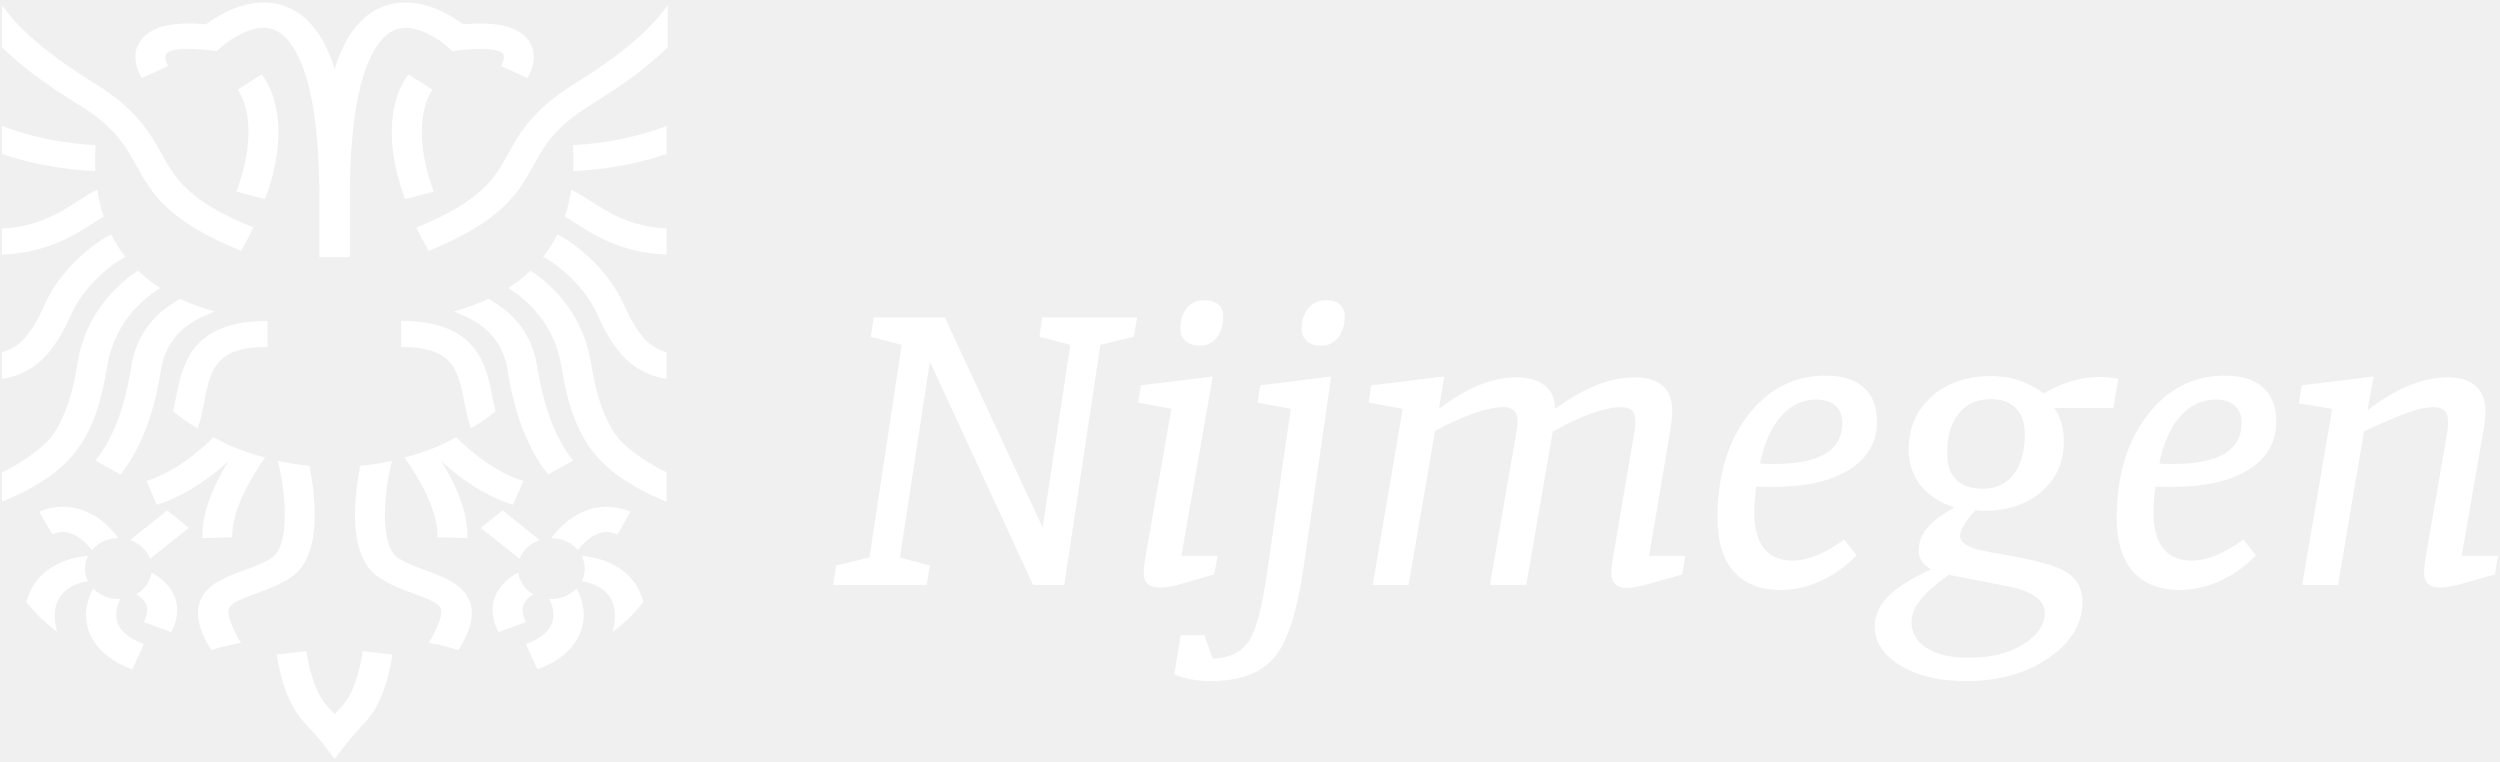
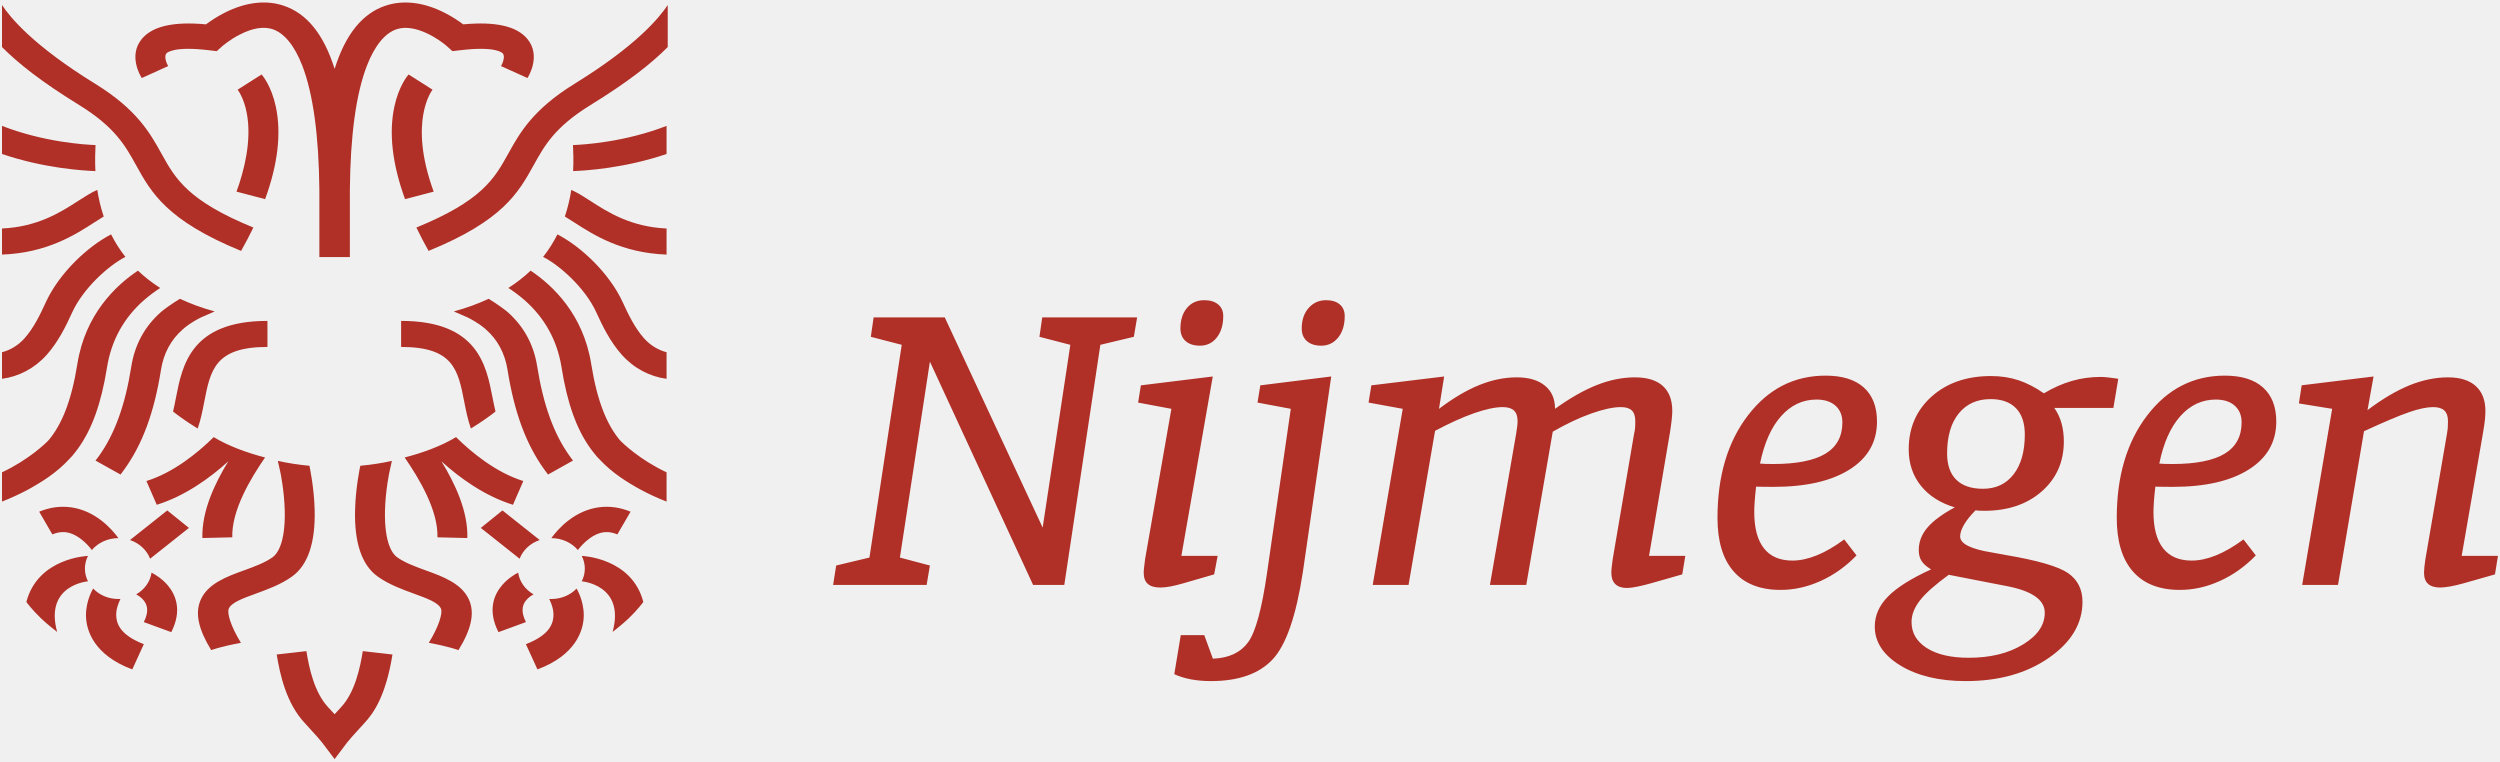
<svg xmlns="http://www.w3.org/2000/svg" width="151" height="46" viewBox="0 0 151 46" fill="none">
  <g clip-path="url(#clip0_1643_43710)">
-     <path fill-rule="evenodd" clip-rule="evenodd" d="M25.886 15.155C25.611 14.665 25.366 14.194 25.149 13.743C29.088 12.132 29.852 10.812 30.693 9.291C31.386 8.041 32.174 6.62 34.693 5.066C38.458 2.743 39.808 1.082 40.331 0.306V2.843C39.319 3.856 37.952 4.936 35.654 6.353C33.5 7.682 32.88 8.804 32.224 9.993C31.316 11.627 30.381 13.318 25.886 15.155ZM34.609 8.762C35.282 8.737 37.741 8.582 40.261 7.603V9.3C37.745 10.158 35.383 10.307 34.616 10.334C34.649 9.701 34.629 9.157 34.609 8.762ZM30.649 18.838C31.631 19.699 32.237 20.806 32.445 22.123C32.824 24.492 33.453 26.222 34.425 27.57C34.485 27.652 34.545 27.737 34.609 27.819L33.102 28.662C33.028 28.564 32.951 28.464 32.88 28.364C31.775 26.831 31.065 24.915 30.653 22.329C30.495 21.338 30.056 20.52 29.35 19.899C29.189 19.759 28.881 19.489 28.204 19.154L28.157 19.136C27.919 19.029 27.661 18.917 27.41 18.811C28.191 18.598 28.891 18.339 29.514 18.047C29.989 18.333 30.499 18.707 30.649 18.838ZM35.661 12.135C36.699 12.807 38.093 13.704 40.261 13.801V15.377C37.544 15.279 35.825 14.172 34.659 13.418C34.468 13.296 34.284 13.178 34.117 13.077C34.304 12.527 34.425 11.982 34.505 11.469C34.874 11.63 35.249 11.87 35.661 12.135ZM37.617 18.263C37.946 18.984 38.344 19.808 38.894 20.428C39.296 20.879 39.788 21.155 40.261 21.274V22.88C39.252 22.746 38.294 22.256 37.547 21.417C36.85 20.632 36.391 19.689 36.016 18.865C35.353 17.408 33.819 16.031 32.803 15.517C33.155 15.076 33.437 14.616 33.668 14.157C35.081 14.881 36.81 16.499 37.617 18.263ZM32.05 16.347C33.383 17.238 35.229 18.981 35.708 21.977C36.076 24.279 36.663 25.642 37.43 26.575C37.614 26.776 38.659 27.777 40.261 28.528V30.295C39.748 30.1 39.142 29.817 38.726 29.592C37.858 29.118 36.967 28.561 36.197 27.731C36.076 27.609 36.006 27.527 35.993 27.509H35.996C35.882 27.378 35.775 27.238 35.668 27.092C34.82 25.915 34.261 24.355 33.916 22.18C33.658 20.565 32.904 19.2 31.678 18.123C31.366 17.849 30.984 17.573 30.706 17.393C31.215 17.068 31.661 16.715 32.05 16.347ZM28.043 24.282C27.668 22.351 27.397 20.955 24.227 20.955V19.382C28.851 19.382 29.37 22.056 29.748 24.008C29.808 24.3 29.862 24.586 29.929 24.857C29.621 25.1 29.115 25.471 28.442 25.882C28.258 25.365 28.147 24.817 28.043 24.282ZM5.769 8.762C5.096 8.737 2.64 8.582 0.121 7.603V9.3C2.634 10.158 4.999 10.307 5.762 10.334C5.732 9.701 5.752 9.157 5.769 8.762ZM9.732 18.838C8.751 19.699 8.144 20.806 7.933 22.123C7.558 24.492 6.928 26.222 5.957 27.57C5.896 27.652 5.833 27.737 5.769 27.819L7.28 28.662C7.354 28.564 7.427 28.464 7.501 28.364C8.607 26.831 9.313 24.915 9.725 22.329C9.883 21.338 10.325 20.52 11.032 19.899C11.193 19.759 11.501 19.489 12.178 19.154L12.225 19.136C12.462 19.029 12.717 18.917 12.968 18.811C12.188 18.598 11.491 18.339 10.868 18.047C10.392 18.333 9.88 18.707 9.732 18.838ZM4.721 12.135C3.679 12.807 2.289 13.704 0.121 13.801V15.377C2.838 15.279 4.556 14.172 5.722 13.418C5.913 13.296 6.097 13.178 6.265 13.077C6.077 12.527 5.957 11.982 5.876 11.469C5.505 11.63 5.133 11.87 4.721 12.135ZM2.764 18.263C2.436 18.984 2.037 19.808 1.488 20.428C1.086 20.879 0.593 21.155 0.121 21.274V22.88C1.129 22.746 2.088 22.256 2.835 21.417C3.528 20.632 3.987 19.689 4.362 18.865C5.029 17.408 6.563 16.031 7.575 15.517C7.226 15.076 6.942 14.616 6.71 14.157C5.3 14.881 3.572 16.499 2.764 18.263ZM8.332 16.347C6.995 17.238 5.149 18.981 4.674 21.977C4.305 24.279 3.719 25.642 2.948 26.575C2.768 26.776 1.719 27.777 0.121 28.528V30.295C0.63 30.1 1.237 29.817 1.655 29.592C2.523 29.118 3.414 28.561 4.181 27.731C4.302 27.609 4.372 27.527 4.389 27.509H4.386C4.496 27.378 4.607 27.238 4.711 27.092C5.561 25.915 6.118 24.355 6.466 22.18C6.724 20.565 7.474 19.2 8.704 18.123C9.015 17.849 9.397 17.573 9.675 17.393C9.163 17.068 8.72 16.715 8.332 16.347ZM12.335 24.282C12.71 22.351 12.982 20.955 16.154 20.955V19.382C11.531 19.382 11.012 22.056 10.63 24.008C10.573 24.3 10.519 24.586 10.452 24.857C10.761 25.1 11.267 25.471 11.94 25.882C12.124 25.365 12.231 24.817 12.335 24.282ZM14.553 38.826C13.333 39.048 12.757 39.267 12.757 39.267C11.983 38.005 11.776 37.047 12.111 36.253C12.533 35.249 13.705 34.824 14.74 34.45C15.36 34.224 16.003 33.99 16.472 33.653C16.707 33.485 17.246 32.874 17.199 30.845C17.169 29.608 16.928 28.494 16.925 28.482L16.78 27.837C17.367 27.968 18.003 28.069 18.69 28.132C18.7 28.181 18.971 29.431 19.005 30.794C19.055 32.777 18.599 34.13 17.645 34.818C16.968 35.304 16.164 35.596 15.454 35.855C14.66 36.144 13.973 36.393 13.816 36.767C13.712 37.01 13.91 37.786 14.553 38.826ZM35.138 33.577C35.256 33.808 35.323 34.069 35.323 34.343C35.323 34.617 35.256 34.878 35.135 35.112C35.135 35.112 37.782 35.319 37.001 38.169C37.001 38.169 37.574 37.728 37.956 37.366C38.519 36.828 38.857 36.359 38.857 36.359C38.163 33.677 35.138 33.577 35.138 33.577ZM34.824 35.55C34.455 35.937 33.909 36.18 33.299 36.18C33.256 36.18 33.215 36.18 33.172 36.177C33.172 36.177 33.43 36.658 33.43 37.105C33.43 37.552 33.316 38.309 31.765 38.908L32.462 40.432C34.77 39.574 35.259 38.078 35.259 37.159C35.259 36.238 34.824 35.55 34.824 35.55ZM31.296 34.586C31.048 34.717 30.646 34.964 30.318 35.356C29.845 35.912 29.43 36.852 30.107 38.181L31.768 37.573C31.497 37.044 31.494 36.621 31.758 36.28C31.912 36.083 32.117 35.958 32.227 35.9C31.728 35.614 31.38 35.14 31.296 34.586ZM31.386 33.747L29.041 31.886L30.348 30.83L32.599 32.618C32.033 32.807 31.584 33.224 31.386 33.747ZM33.299 32.503C33.497 32.232 33.845 31.809 34.338 31.432C35.473 30.562 36.803 30.374 38.086 30.906L37.289 32.278C36.884 32.111 36.324 31.989 35.581 32.542C35.279 32.768 35.048 33.032 34.904 33.221C34.532 32.786 33.953 32.503 33.299 32.503ZM31.608 29.054L30.984 30.489C29.256 29.951 27.752 28.853 26.663 27.865C27.487 29.206 28.278 30.891 28.227 32.497L26.422 32.454C26.472 30.824 25.309 28.89 24.442 27.631C25.521 27.354 26.66 26.94 27.544 26.402C28.505 27.348 29.963 28.543 31.608 29.054ZM14.563 15.155C14.841 14.665 15.085 14.194 15.303 13.743C11.364 12.132 10.6 10.812 9.759 9.291C9.066 8.041 8.278 6.62 5.759 5.066C1.994 2.743 0.644 1.082 0.121 0.306V2.843C1.133 3.856 2.5 4.936 4.798 6.353C6.948 7.682 7.571 8.804 8.228 9.993C9.133 11.627 10.07 13.318 14.563 15.155ZM5.314 35.112C5.196 34.878 5.129 34.617 5.129 34.343C5.129 34.069 5.196 33.811 5.314 33.577C5.314 33.577 2.289 33.677 1.592 36.359C1.592 36.359 1.933 36.828 2.496 37.366C2.875 37.728 3.451 38.169 3.451 38.169C2.67 35.319 5.314 35.112 5.314 35.112ZM7.019 37.105C7.019 36.658 7.277 36.177 7.277 36.177C7.236 36.18 7.193 36.18 7.153 36.18C6.543 36.18 5.997 35.937 5.628 35.547C5.628 35.547 5.193 36.238 5.193 37.159C5.193 38.078 5.682 39.574 7.99 40.432L8.687 38.908C7.133 38.309 7.019 37.552 7.019 37.105ZM9.153 34.586C9.404 34.717 9.803 34.964 10.134 35.356C10.603 35.912 11.022 36.852 10.345 38.181L8.684 37.573C8.955 37.044 8.958 36.621 8.694 36.28C8.54 36.083 8.335 35.958 8.225 35.9C8.724 35.614 9.072 35.14 9.153 34.586ZM9.066 33.747L11.411 31.886L10.104 30.83L7.853 32.618C8.419 32.807 8.868 33.224 9.066 33.747ZM7.153 32.503C6.955 32.232 6.607 31.809 6.114 31.432C4.979 30.562 3.649 30.374 2.366 30.906L3.163 32.278C3.568 32.111 4.128 31.989 4.871 32.542C5.173 32.768 5.404 33.032 5.548 33.221C5.92 32.786 6.499 32.503 7.153 32.503ZM8.844 29.054L9.468 30.489C11.196 29.951 12.7 28.853 13.789 27.865C12.965 29.206 12.174 30.891 12.225 32.497L14.03 32.454C13.98 30.824 15.142 28.89 16.01 27.631C14.931 27.354 13.792 26.94 12.908 26.402C11.947 27.348 10.486 28.543 8.844 29.054ZM21.913 39.328C21.748 40.353 21.434 41.822 20.599 42.716C20.452 42.874 20.325 43.014 20.211 43.139C20.097 43.014 19.966 42.874 19.819 42.716C18.985 41.822 18.67 40.353 18.506 39.328L16.713 39.532C16.908 40.736 17.29 42.473 18.398 43.662C19.125 44.444 19.38 44.751 19.454 44.848C19.645 45.097 20.211 45.849 20.211 45.849C20.211 45.849 20.774 45.097 20.965 44.848C21.038 44.754 21.293 44.447 22.02 43.662C22.552 43.093 23.303 42.044 23.705 39.532L21.913 39.328ZM26.194 11.575C24.626 7.29 26.117 5.425 26.134 5.407L26.124 5.416L24.68 4.498C24.619 4.564 24.087 5.191 23.819 6.444C23.477 8.041 23.695 9.92 24.465 12.028L26.194 11.575ZM16.66 6.444C16.392 5.191 15.859 4.564 15.799 4.498L14.355 5.416L14.345 5.407C14.348 5.413 14.724 5.869 14.908 6.842C15.216 8.5 14.74 10.331 14.285 11.575L16.013 12.028C16.784 9.92 17.002 8.041 16.66 6.444ZM21.132 11.481C21.159 8.187 21.507 5.656 22.164 3.962C22.63 2.761 23.249 2.001 23.953 1.766C25.082 1.389 26.539 2.384 27.005 2.8L27.326 3.089L27.792 3.035C29.922 2.776 30.331 3.181 30.371 3.229C30.519 3.403 30.371 3.813 30.261 3.996L30.264 3.993L31.859 4.713C31.942 4.58 32.679 3.354 31.855 2.353C31.215 1.581 29.942 1.289 27.976 1.471C27.715 1.277 27.323 1.006 26.844 0.766C25.594 0.133 24.368 -0.016 23.296 0.34C21.893 0.805 20.867 2.067 20.211 4.163C19.554 2.067 18.529 0.805 17.122 0.34C16.054 -0.016 14.824 0.133 13.575 0.766C13.099 1.006 12.704 1.277 12.442 1.471C10.476 1.289 9.206 1.581 8.566 2.353C7.739 3.354 8.476 4.58 8.563 4.713L10.154 3.993L10.158 3.996C10.047 3.813 9.903 3.403 10.047 3.229C10.087 3.181 10.499 2.776 12.627 3.035L13.092 3.089L13.414 2.8C13.421 2.794 13.866 2.399 14.506 2.077C15.266 1.69 15.926 1.587 16.466 1.763C17.169 1.998 17.789 2.755 18.255 3.956C18.911 5.65 19.259 8.184 19.29 11.481V15.526H21.132V11.481ZM25.899 38.826C27.119 39.048 27.691 39.267 27.691 39.267C28.469 38.005 28.676 37.047 28.341 36.253C27.916 35.249 26.747 34.824 25.712 34.45C25.088 34.224 24.449 33.99 23.98 33.653C23.745 33.485 23.206 32.874 23.253 30.845C23.283 29.608 23.524 28.494 23.527 28.482L23.671 27.837C23.085 27.968 22.449 28.069 21.762 28.132C21.752 28.181 21.48 29.431 21.447 30.794C21.393 32.777 21.852 34.13 22.807 34.818C23.484 35.304 24.288 35.596 24.998 35.855C25.792 36.144 26.479 36.393 26.636 36.767C26.74 37.01 26.539 37.786 25.899 38.826ZM141.215 35.331H139.051L140.863 24.693L138.853 24.367L139.021 23.272L143.363 22.74L142.997 24.772C143.895 24.093 144.743 23.595 145.533 23.272C146.324 22.953 147.101 22.792 147.858 22.792C148.589 22.792 149.148 22.968 149.537 23.318C149.925 23.671 150.119 24.172 150.119 24.823C150.119 24.963 150.109 25.128 150.093 25.325C150.073 25.52 150.036 25.781 149.979 26.113L148.686 33.574H150.877L150.696 34.693L148.826 35.225C148.518 35.313 148.237 35.377 147.986 35.423C147.731 35.465 147.533 35.487 147.393 35.487C147.068 35.487 146.82 35.414 146.656 35.265C146.491 35.119 146.411 34.894 146.411 34.589C146.411 34.501 146.418 34.392 146.431 34.255C146.445 34.121 146.468 33.96 146.495 33.768L147.801 26.177C147.821 26.073 147.835 25.967 147.845 25.858C147.852 25.751 147.858 25.608 147.858 25.435C147.858 25.149 147.785 24.936 147.64 24.796C147.496 24.659 147.269 24.589 146.96 24.589C146.585 24.589 146.099 24.69 145.507 24.896C144.91 25.1 144.006 25.483 142.786 26.046L141.215 35.331ZM130.422 27.999C130.525 28.008 130.629 28.014 130.737 28.02C130.844 28.023 131.005 28.026 131.222 28.026C132.626 28.026 133.671 27.819 134.361 27.409C135.048 26.995 135.393 26.362 135.393 25.514C135.393 25.088 135.256 24.75 134.978 24.504C134.703 24.258 134.321 24.133 133.835 24.133C133.001 24.133 132.288 24.468 131.691 25.137C131.098 25.803 130.673 26.758 130.422 27.999ZM136.251 33.546C135.604 34.215 134.884 34.729 134.086 35.088C133.293 35.45 132.482 35.63 131.658 35.63C130.422 35.63 129.477 35.258 128.827 34.516C128.177 33.774 127.852 32.695 127.852 31.28C127.852 28.756 128.465 26.691 129.691 25.091C130.917 23.488 132.482 22.688 134.381 22.688C135.383 22.688 136.153 22.925 136.686 23.403C137.219 23.881 137.487 24.568 137.487 25.462C137.487 26.694 136.934 27.661 135.828 28.358C134.723 29.057 133.189 29.407 131.222 29.407C130.951 29.407 130.74 29.404 130.596 29.401C130.452 29.395 130.314 29.395 130.184 29.395C130.144 29.714 130.117 30.006 130.097 30.271C130.08 30.538 130.07 30.757 130.07 30.931C130.07 31.892 130.264 32.622 130.653 33.117C131.041 33.61 131.614 33.859 132.375 33.859C132.834 33.859 133.323 33.756 133.842 33.546C134.361 33.339 134.917 33.017 135.507 32.582L136.251 33.546ZM117.605 27.387C117.605 28.084 117.789 28.613 118.161 28.978C118.529 29.34 119.065 29.522 119.769 29.522C120.556 29.522 121.172 29.233 121.621 28.649C122.073 28.069 122.298 27.266 122.298 26.241C122.298 25.547 122.12 25.018 121.762 24.653C121.407 24.288 120.898 24.106 120.231 24.106C119.417 24.106 118.777 24.395 118.308 24.972C117.839 25.55 117.605 26.356 117.605 27.387ZM117.705 34.717C116.881 35.316 116.298 35.833 115.963 36.268C115.625 36.7 115.457 37.135 115.457 37.57C115.457 38.23 115.765 38.753 116.382 39.145C117.002 39.535 117.842 39.729 118.911 39.729C120.214 39.729 121.303 39.465 122.184 38.929C123.065 38.397 123.504 37.755 123.504 37.01C123.504 36.229 122.733 35.69 121.186 35.395C121.092 35.377 121.022 35.365 120.978 35.356L117.705 34.717ZM118.07 30.645C117.189 30.383 116.506 29.945 116.017 29.334C115.531 28.723 115.286 27.992 115.286 27.141C115.286 25.839 115.749 24.775 116.67 23.951C117.595 23.126 118.791 22.713 120.261 22.713C120.851 22.713 121.397 22.798 121.903 22.962C122.408 23.126 122.924 23.391 123.45 23.756C124.02 23.418 124.583 23.169 125.142 23.008C125.698 22.846 126.278 22.767 126.877 22.767C127.092 22.767 127.4 22.798 127.802 22.856C127.859 22.865 127.906 22.874 127.943 22.883L127.648 24.641H124.08C124.278 24.918 124.422 25.228 124.516 25.566C124.609 25.903 124.656 26.268 124.656 26.657C124.656 27.892 124.211 28.899 123.323 29.68C122.432 30.462 121.276 30.852 119.852 30.852C119.712 30.852 119.605 30.848 119.531 30.845C119.454 30.839 119.383 30.833 119.32 30.824C119.012 31.137 118.777 31.429 118.623 31.697C118.469 31.968 118.392 32.202 118.392 32.4C118.392 32.844 119.042 33.169 120.345 33.376C120.69 33.437 120.958 33.485 121.146 33.522C123.082 33.85 124.341 34.218 124.918 34.62C125.494 35.024 125.782 35.599 125.782 36.347C125.782 37.664 125.105 38.793 123.759 39.729C122.408 40.669 120.733 41.138 118.73 41.138C117.129 41.138 115.812 40.821 114.781 40.195C113.752 39.565 113.236 38.781 113.236 37.844C113.236 37.175 113.504 36.569 114.037 36.028C114.57 35.484 115.437 34.939 116.636 34.392C116.365 34.227 116.174 34.057 116.06 33.878C115.946 33.701 115.893 33.482 115.893 33.221C115.893 32.734 116.064 32.287 116.405 31.88C116.747 31.472 117.3 31.058 118.07 30.645ZM106.305 27.999C106.409 28.008 106.516 28.014 106.623 28.02C106.731 28.023 106.891 28.026 107.106 28.026C108.513 28.026 109.558 27.819 110.248 27.409C110.935 26.995 111.28 26.362 111.28 25.514C111.28 25.088 111.139 24.75 110.864 24.504C110.586 24.258 110.208 24.133 109.719 24.133C108.885 24.133 108.171 24.468 107.578 25.137C106.982 25.803 106.56 26.758 106.305 27.999ZM112.134 33.546C111.491 34.215 110.767 34.729 109.973 35.088C109.176 35.45 108.365 35.63 107.541 35.63C106.305 35.63 105.364 35.258 104.714 34.516C104.061 33.774 103.736 32.695 103.736 31.28C103.736 28.756 104.349 26.691 105.575 25.091C106.801 23.488 108.365 22.688 110.268 22.688C111.27 22.688 112.037 22.925 112.573 23.403C113.106 23.881 113.37 24.568 113.37 25.462C113.37 26.694 112.821 27.661 111.715 28.358C110.61 29.057 109.072 29.407 107.106 29.407C106.834 29.407 106.627 29.404 106.483 29.401C106.335 29.395 106.198 29.395 106.067 29.395C106.03 29.714 106.004 30.006 105.984 30.271C105.963 30.538 105.957 30.757 105.957 30.931C105.957 31.892 106.151 32.622 106.54 33.117C106.925 33.61 107.501 33.859 108.258 33.859C108.717 33.859 109.206 33.756 109.725 33.546C110.248 33.339 110.801 33.017 111.39 32.582L112.134 33.546ZM91.579 26.177C91.599 26.046 91.615 25.915 91.636 25.781C91.656 25.645 91.662 25.532 91.662 25.435C91.662 25.149 91.592 24.936 91.445 24.796C91.301 24.659 91.073 24.589 90.765 24.589C90.316 24.589 89.743 24.711 89.043 24.954C88.346 25.198 87.559 25.553 86.678 26.022L85.076 35.331H82.912L84.725 24.693L82.661 24.316L82.829 23.275L87.227 22.74L86.915 24.693C87.776 24.042 88.591 23.561 89.354 23.254C90.115 22.947 90.868 22.792 91.609 22.792C92.339 22.792 92.905 22.959 93.314 23.294C93.723 23.628 93.924 24.093 93.924 24.693C94.815 24.051 95.652 23.573 96.439 23.26C97.227 22.947 97.994 22.792 98.744 22.792C99.485 22.792 100.044 22.962 100.429 23.306C100.811 23.649 101.006 24.154 101.006 24.823C101.006 24.969 100.992 25.152 100.969 25.365C100.945 25.578 100.912 25.83 100.865 26.125L99.602 33.574H101.793L101.608 34.693L99.739 35.225C99.431 35.313 99.146 35.383 98.885 35.435C98.62 35.487 98.419 35.514 98.279 35.514C97.96 35.514 97.722 35.435 97.562 35.277C97.404 35.122 97.324 34.891 97.324 34.589C97.324 34.501 97.331 34.392 97.347 34.255C97.361 34.121 97.381 33.96 97.408 33.768L98.701 26.189C98.731 26.076 98.748 25.967 98.758 25.858C98.768 25.751 98.771 25.608 98.771 25.435C98.771 25.14 98.701 24.924 98.56 24.79C98.419 24.656 98.202 24.589 97.9 24.589C97.431 24.589 96.831 24.72 96.101 24.979C95.371 25.24 94.6 25.605 93.786 26.073L92.185 35.331H89.991L91.579 26.177ZM79.803 20.879C79.438 20.879 79.15 20.787 78.939 20.605C78.728 20.422 78.624 20.167 78.624 19.835C78.624 19.334 78.762 18.923 79.036 18.607C79.314 18.29 79.666 18.132 80.098 18.132C80.443 18.132 80.718 18.214 80.919 18.385C81.12 18.555 81.221 18.789 81.221 19.093C81.221 19.622 81.09 20.054 80.829 20.383C80.564 20.714 80.222 20.879 79.803 20.879ZM78.695 34.535C78.289 37.202 77.68 38.966 76.859 39.836C76.041 40.703 74.799 41.138 73.13 41.138C72.698 41.138 72.303 41.101 71.938 41.034C71.573 40.964 71.234 40.861 70.926 40.721L71.318 38.364H72.738L73.258 39.784C74.222 39.748 74.929 39.419 75.385 38.793C75.841 38.169 76.219 36.767 76.531 34.589L77.964 24.693L75.954 24.316L76.122 23.275L80.406 22.74L78.695 34.535ZM72.477 20.879C72.112 20.879 71.824 20.787 71.616 20.605C71.405 20.422 71.298 20.167 71.298 19.835C71.298 19.325 71.429 18.911 71.693 18.601C71.954 18.287 72.3 18.132 72.732 18.132C73.087 18.132 73.368 18.214 73.573 18.385C73.78 18.555 73.884 18.789 73.884 19.093C73.884 19.622 73.754 20.054 73.496 20.383C73.238 20.714 72.899 20.879 72.477 20.879ZM71.355 33.574H73.546L73.335 34.693L71.496 35.225C71.194 35.313 70.93 35.377 70.695 35.423C70.46 35.465 70.26 35.487 70.092 35.487C69.744 35.487 69.489 35.414 69.325 35.265C69.161 35.119 69.08 34.891 69.08 34.589C69.08 34.501 69.087 34.386 69.107 34.237C69.127 34.091 69.144 33.932 69.164 33.768L70.752 24.693L68.742 24.316L68.909 23.275L73.251 22.74L71.355 33.574ZM50.32 35.331L50.505 34.157L52.515 33.677L54.464 20.827L52.598 20.343L52.766 19.172H57.064L62.977 31.867L64.648 20.827L62.782 20.343L62.95 19.172H68.682L68.484 20.343L66.461 20.827L64.283 35.331H62.4L56.166 21.843L54.354 33.677L56.166 34.157L55.968 35.331H50.32Z" fill="white" />
+     <path fill-rule="evenodd" clip-rule="evenodd" d="M25.886 15.155C25.611 14.665 25.366 14.194 25.149 13.743C29.088 12.132 29.852 10.812 30.693 9.291C31.386 8.041 32.174 6.62 34.693 5.066C38.458 2.743 39.808 1.082 40.331 0.306V2.843C39.319 3.856 37.952 4.936 35.654 6.353C33.5 7.682 32.88 8.804 32.224 9.993C31.316 11.627 30.381 13.318 25.886 15.155ZM34.609 8.762C35.282 8.737 37.741 8.582 40.261 7.603V9.3C37.745 10.158 35.383 10.307 34.616 10.334C34.649 9.701 34.629 9.157 34.609 8.762ZM30.649 18.838C31.631 19.699 32.237 20.806 32.445 22.123C32.824 24.492 33.453 26.222 34.425 27.57C34.485 27.652 34.545 27.737 34.609 27.819L33.102 28.662C33.028 28.564 32.951 28.464 32.88 28.364C31.775 26.831 31.065 24.915 30.653 22.329C30.495 21.338 30.056 20.52 29.35 19.899C29.189 19.759 28.881 19.489 28.204 19.154L28.157 19.136C27.919 19.029 27.661 18.917 27.41 18.811C28.191 18.598 28.891 18.339 29.514 18.047C29.989 18.333 30.499 18.707 30.649 18.838ZM35.661 12.135C36.699 12.807 38.093 13.704 40.261 13.801V15.377C37.544 15.279 35.825 14.172 34.659 13.418C34.468 13.296 34.284 13.178 34.117 13.077C34.304 12.527 34.425 11.982 34.505 11.469C34.874 11.63 35.249 11.87 35.661 12.135ZM37.617 18.263C37.946 18.984 38.344 19.808 38.894 20.428C39.296 20.879 39.788 21.155 40.261 21.274V22.88C39.252 22.746 38.294 22.256 37.547 21.417C36.85 20.632 36.391 19.689 36.016 18.865C35.353 17.408 33.819 16.031 32.803 15.517C33.155 15.076 33.437 14.616 33.668 14.157C35.081 14.881 36.81 16.499 37.617 18.263ZM32.05 16.347C33.383 17.238 35.229 18.981 35.708 21.977C36.076 24.279 36.663 25.642 37.43 26.575C37.614 26.776 38.659 27.777 40.261 28.528V30.295C39.748 30.1 39.142 29.817 38.726 29.592C37.858 29.118 36.967 28.561 36.197 27.731C36.076 27.609 36.006 27.527 35.993 27.509H35.996C35.882 27.378 35.775 27.238 35.668 27.092C34.82 25.915 34.261 24.355 33.916 22.18C33.658 20.565 32.904 19.2 31.678 18.123C31.366 17.849 30.984 17.573 30.706 17.393C31.215 17.068 31.661 16.715 32.05 16.347ZM28.043 24.282C27.668 22.351 27.397 20.955 24.227 20.955V19.382C28.851 19.382 29.37 22.056 29.748 24.008C29.808 24.3 29.862 24.586 29.929 24.857C29.621 25.1 29.115 25.471 28.442 25.882C28.258 25.365 28.147 24.817 28.043 24.282ZM5.769 8.762C5.096 8.737 2.64 8.582 0.121 7.603V9.3C2.634 10.158 4.999 10.307 5.762 10.334C5.732 9.701 5.752 9.157 5.769 8.762ZM9.732 18.838C8.751 19.699 8.144 20.806 7.933 22.123C7.558 24.492 6.928 26.222 5.957 27.57C5.896 27.652 5.833 27.737 5.769 27.819L7.28 28.662C7.354 28.564 7.427 28.464 7.501 28.364C8.607 26.831 9.313 24.915 9.725 22.329C9.883 21.338 10.325 20.52 11.032 19.899C11.193 19.759 11.501 19.489 12.178 19.154L12.225 19.136C12.462 19.029 12.717 18.917 12.968 18.811C12.188 18.598 11.491 18.339 10.868 18.047C10.392 18.333 9.88 18.707 9.732 18.838ZM4.721 12.135C3.679 12.807 2.289 13.704 0.121 13.801V15.377C2.838 15.279 4.556 14.172 5.722 13.418C5.913 13.296 6.097 13.178 6.265 13.077C6.077 12.527 5.957 11.982 5.876 11.469C5.505 11.63 5.133 11.87 4.721 12.135ZM2.764 18.263C2.436 18.984 2.037 19.808 1.488 20.428C1.086 20.879 0.593 21.155 0.121 21.274V22.88C1.129 22.746 2.088 22.256 2.835 21.417C3.528 20.632 3.987 19.689 4.362 18.865C5.029 17.408 6.563 16.031 7.575 15.517C7.226 15.076 6.942 14.616 6.71 14.157C5.3 14.881 3.572 16.499 2.764 18.263ZM8.332 16.347C6.995 17.238 5.149 18.981 4.674 21.977C4.305 24.279 3.719 25.642 2.948 26.575C2.768 26.776 1.719 27.777 0.121 28.528V30.295C0.63 30.1 1.237 29.817 1.655 29.592C2.523 29.118 3.414 28.561 4.181 27.731C4.302 27.609 4.372 27.527 4.389 27.509H4.386C4.496 27.378 4.607 27.238 4.711 27.092C5.561 25.915 6.118 24.355 6.466 22.18C6.724 20.565 7.474 19.2 8.704 18.123C9.015 17.849 9.397 17.573 9.675 17.393C9.163 17.068 8.72 16.715 8.332 16.347ZM12.335 24.282C12.71 22.351 12.982 20.955 16.154 20.955V19.382C11.531 19.382 11.012 22.056 10.63 24.008C10.573 24.3 10.519 24.586 10.452 24.857C10.761 25.1 11.267 25.471 11.94 25.882C12.124 25.365 12.231 24.817 12.335 24.282ZM14.553 38.826C13.333 39.048 12.757 39.267 12.757 39.267C11.983 38.005 11.776 37.047 12.111 36.253C12.533 35.249 13.705 34.824 14.74 34.45C15.36 34.224 16.003 33.99 16.472 33.653C16.707 33.485 17.246 32.874 17.199 30.845C17.169 29.608 16.928 28.494 16.925 28.482L16.78 27.837C17.367 27.968 18.003 28.069 18.69 28.132C18.7 28.181 18.971 29.431 19.005 30.794C19.055 32.777 18.599 34.13 17.645 34.818C16.968 35.304 16.164 35.596 15.454 35.855C14.66 36.144 13.973 36.393 13.816 36.767C13.712 37.01 13.91 37.786 14.553 38.826ZM35.138 33.577C35.256 33.808 35.323 34.069 35.323 34.343C35.323 34.617 35.256 34.878 35.135 35.112C35.135 35.112 37.782 35.319 37.001 38.169C37.001 38.169 37.574 37.728 37.956 37.366C38.519 36.828 38.857 36.359 38.857 36.359C38.163 33.677 35.138 33.577 35.138 33.577ZM34.824 35.55C34.455 35.937 33.909 36.18 33.299 36.18C33.256 36.18 33.215 36.18 33.172 36.177C33.172 36.177 33.43 36.658 33.43 37.105C33.43 37.552 33.316 38.309 31.765 38.908L32.462 40.432C34.77 39.574 35.259 38.078 35.259 37.159C35.259 36.238 34.824 35.55 34.824 35.55ZM31.296 34.586C31.048 34.717 30.646 34.964 30.318 35.356C29.845 35.912 29.43 36.852 30.107 38.181L31.768 37.573C31.497 37.044 31.494 36.621 31.758 36.28C31.912 36.083 32.117 35.958 32.227 35.9C31.728 35.614 31.38 35.14 31.296 34.586ZM31.386 33.747L29.041 31.886L30.348 30.83L32.599 32.618C32.033 32.807 31.584 33.224 31.386 33.747ZM33.299 32.503C33.497 32.232 33.845 31.809 34.338 31.432C35.473 30.562 36.803 30.374 38.086 30.906L37.289 32.278C36.884 32.111 36.324 31.989 35.581 32.542C35.279 32.768 35.048 33.032 34.904 33.221C34.532 32.786 33.953 32.503 33.299 32.503ZM31.608 29.054L30.984 30.489C29.256 29.951 27.752 28.853 26.663 27.865C27.487 29.206 28.278 30.891 28.227 32.497L26.422 32.454C26.472 30.824 25.309 28.89 24.442 27.631C25.521 27.354 26.66 26.94 27.544 26.402C28.505 27.348 29.963 28.543 31.608 29.054ZM14.563 15.155C14.841 14.665 15.085 14.194 15.303 13.743C11.364 12.132 10.6 10.812 9.759 9.291C9.066 8.041 8.278 6.62 5.759 5.066C1.994 2.743 0.644 1.082 0.121 0.306V2.843C1.133 3.856 2.5 4.936 4.798 6.353C6.948 7.682 7.571 8.804 8.228 9.993C9.133 11.627 10.07 13.318 14.563 15.155ZM5.314 35.112C5.196 34.878 5.129 34.617 5.129 34.343C5.129 34.069 5.196 33.811 5.314 33.577C5.314 33.577 2.289 33.677 1.592 36.359C1.592 36.359 1.933 36.828 2.496 37.366C2.875 37.728 3.451 38.169 3.451 38.169C2.67 35.319 5.314 35.112 5.314 35.112ZM7.019 37.105C7.019 36.658 7.277 36.177 7.277 36.177C7.236 36.18 7.193 36.18 7.153 36.18C6.543 36.18 5.997 35.937 5.628 35.547C5.628 35.547 5.193 36.238 5.193 37.159C5.193 38.078 5.682 39.574 7.99 40.432L8.687 38.908C7.133 38.309 7.019 37.552 7.019 37.105ZM9.153 34.586C9.404 34.717 9.803 34.964 10.134 35.356C10.603 35.912 11.022 36.852 10.345 38.181L8.684 37.573C8.955 37.044 8.958 36.621 8.694 36.28C8.54 36.083 8.335 35.958 8.225 35.9C8.724 35.614 9.072 35.14 9.153 34.586ZM9.066 33.747L11.411 31.886L10.104 30.83L7.853 32.618C8.419 32.807 8.868 33.224 9.066 33.747ZM7.153 32.503C6.955 32.232 6.607 31.809 6.114 31.432C4.979 30.562 3.649 30.374 2.366 30.906L3.163 32.278C3.568 32.111 4.128 31.989 4.871 32.542C5.173 32.768 5.404 33.032 5.548 33.221C5.92 32.786 6.499 32.503 7.153 32.503ZM8.844 29.054L9.468 30.489C11.196 29.951 12.7 28.853 13.789 27.865C12.965 29.206 12.174 30.891 12.225 32.497L14.03 32.454C13.98 30.824 15.142 28.89 16.01 27.631C14.931 27.354 13.792 26.94 12.908 26.402C11.947 27.348 10.486 28.543 8.844 29.054ZM21.913 39.328C21.748 40.353 21.434 41.822 20.599 42.716C20.452 42.874 20.325 43.014 20.211 43.139C20.097 43.014 19.966 42.874 19.819 42.716C18.985 41.822 18.67 40.353 18.506 39.328L16.713 39.532C16.908 40.736 17.29 42.473 18.398 43.662C19.125 44.444 19.38 44.751 19.454 44.848C19.645 45.097 20.211 45.849 20.211 45.849C20.211 45.849 20.774 45.097 20.965 44.848C21.038 44.754 21.293 44.447 22.02 43.662C22.552 43.093 23.303 42.044 23.705 39.532L21.913 39.328ZM26.194 11.575C24.626 7.29 26.117 5.425 26.134 5.407L26.124 5.416L24.68 4.498C24.619 4.564 24.087 5.191 23.819 6.444C23.477 8.041 23.695 9.92 24.465 12.028L26.194 11.575ZM16.66 6.444C16.392 5.191 15.859 4.564 15.799 4.498L14.355 5.416L14.345 5.407C14.348 5.413 14.724 5.869 14.908 6.842C15.216 8.5 14.74 10.331 14.285 11.575L16.013 12.028C16.784 9.92 17.002 8.041 16.66 6.444ZM21.132 11.481C21.159 8.187 21.507 5.656 22.164 3.962C22.63 2.761 23.249 2.001 23.953 1.766C25.082 1.389 26.539 2.384 27.005 2.8L27.326 3.089L27.792 3.035C29.922 2.776 30.331 3.181 30.371 3.229C30.519 3.403 30.371 3.813 30.261 3.996L30.264 3.993L31.859 4.713C31.942 4.58 32.679 3.354 31.855 2.353C31.215 1.581 29.942 1.289 27.976 1.471C27.715 1.277 27.323 1.006 26.844 0.766C25.594 0.133 24.368 -0.016 23.296 0.34C21.893 0.805 20.867 2.067 20.211 4.163C19.554 2.067 18.529 0.805 17.122 0.34C16.054 -0.016 14.824 0.133 13.575 0.766C13.099 1.006 12.704 1.277 12.442 1.471C10.476 1.289 9.206 1.581 8.566 2.353C7.739 3.354 8.476 4.58 8.563 4.713L10.154 3.993L10.158 3.996C10.047 3.813 9.903 3.403 10.047 3.229C10.087 3.181 10.499 2.776 12.627 3.035L13.092 3.089L13.414 2.8C13.421 2.794 13.866 2.399 14.506 2.077C15.266 1.69 15.926 1.587 16.466 1.763C17.169 1.998 17.789 2.755 18.255 3.956C18.911 5.65 19.259 8.184 19.29 11.481V15.526H21.132V11.481ZM25.899 38.826C27.119 39.048 27.691 39.267 27.691 39.267C28.469 38.005 28.676 37.047 28.341 36.253C27.916 35.249 26.747 34.824 25.712 34.45C25.088 34.224 24.449 33.99 23.98 33.653C23.745 33.485 23.206 32.874 23.253 30.845C23.283 29.608 23.524 28.494 23.527 28.482L23.671 27.837C23.085 27.968 22.449 28.069 21.762 28.132C21.752 28.181 21.48 29.431 21.447 30.794C21.393 32.777 21.852 34.13 22.807 34.818C23.484 35.304 24.288 35.596 24.998 35.855C25.792 36.144 26.479 36.393 26.636 36.767C26.74 37.01 26.539 37.786 25.899 38.826ZM141.215 35.331H139.051L140.863 24.693L138.853 24.367L139.021 23.272L143.363 22.74L142.997 24.772C143.895 24.093 144.743 23.595 145.533 23.272C146.324 22.953 147.101 22.792 147.858 22.792C148.589 22.792 149.148 22.968 149.537 23.318C149.925 23.671 150.119 24.172 150.119 24.823C150.119 24.963 150.109 25.128 150.093 25.325C150.073 25.52 150.036 25.781 149.979 26.113L148.686 33.574H150.877L150.696 34.693L148.826 35.225C148.518 35.313 148.237 35.377 147.986 35.423C147.731 35.465 147.533 35.487 147.393 35.487C147.068 35.487 146.82 35.414 146.656 35.265C146.491 35.119 146.411 34.894 146.411 34.589C146.411 34.501 146.418 34.392 146.431 34.255C146.445 34.121 146.468 33.96 146.495 33.768L147.801 26.177C147.821 26.073 147.835 25.967 147.845 25.858C147.852 25.751 147.858 25.608 147.858 25.435C147.858 25.149 147.785 24.936 147.64 24.796C147.496 24.659 147.269 24.589 146.96 24.589C146.585 24.589 146.099 24.69 145.507 24.896C144.91 25.1 144.006 25.483 142.786 26.046L141.215 35.331ZM130.422 27.999C130.525 28.008 130.629 28.014 130.737 28.02C130.844 28.023 131.005 28.026 131.222 28.026C132.626 28.026 133.671 27.819 134.361 27.409C135.048 26.995 135.393 26.362 135.393 25.514C135.393 25.088 135.256 24.75 134.978 24.504C134.703 24.258 134.321 24.133 133.835 24.133C133.001 24.133 132.288 24.468 131.691 25.137C131.098 25.803 130.673 26.758 130.422 27.999ZM136.251 33.546C135.604 34.215 134.884 34.729 134.086 35.088C133.293 35.45 132.482 35.63 131.658 35.63C130.422 35.63 129.477 35.258 128.827 34.516C128.177 33.774 127.852 32.695 127.852 31.28C127.852 28.756 128.465 26.691 129.691 25.091C130.917 23.488 132.482 22.688 134.381 22.688C135.383 22.688 136.153 22.925 136.686 23.403C137.219 23.881 137.487 24.568 137.487 25.462C137.487 26.694 136.934 27.661 135.828 28.358C134.723 29.057 133.189 29.407 131.222 29.407C130.951 29.407 130.74 29.404 130.596 29.401C130.452 29.395 130.314 29.395 130.184 29.395C130.144 29.714 130.117 30.006 130.097 30.271C130.08 30.538 130.07 30.757 130.07 30.931C130.07 31.892 130.264 32.622 130.653 33.117C131.041 33.61 131.614 33.859 132.375 33.859C132.834 33.859 133.323 33.756 133.842 33.546C134.361 33.339 134.917 33.017 135.507 32.582L136.251 33.546ZM117.605 27.387C117.605 28.084 117.789 28.613 118.161 28.978C118.529 29.34 119.065 29.522 119.769 29.522C120.556 29.522 121.172 29.233 121.621 28.649C122.073 28.069 122.298 27.266 122.298 26.241C122.298 25.547 122.12 25.018 121.762 24.653C121.407 24.288 120.898 24.106 120.231 24.106C119.417 24.106 118.777 24.395 118.308 24.972C117.839 25.55 117.605 26.356 117.605 27.387ZM117.705 34.717C116.881 35.316 116.298 35.833 115.963 36.268C115.625 36.7 115.457 37.135 115.457 37.57C115.457 38.23 115.765 38.753 116.382 39.145C117.002 39.535 117.842 39.729 118.911 39.729C120.214 39.729 121.303 39.465 122.184 38.929C123.065 38.397 123.504 37.755 123.504 37.01C123.504 36.229 122.733 35.69 121.186 35.395C121.092 35.377 121.022 35.365 120.978 35.356L117.705 34.717ZM118.07 30.645C117.189 30.383 116.506 29.945 116.017 29.334C115.531 28.723 115.286 27.992 115.286 27.141C115.286 25.839 115.749 24.775 116.67 23.951C117.595 23.126 118.791 22.713 120.261 22.713C120.851 22.713 121.397 22.798 121.903 22.962C122.408 23.126 122.924 23.391 123.45 23.756C124.02 23.418 124.583 23.169 125.142 23.008C125.698 22.846 126.278 22.767 126.877 22.767C127.092 22.767 127.4 22.798 127.802 22.856C127.859 22.865 127.906 22.874 127.943 22.883L127.648 24.641H124.08C124.278 24.918 124.422 25.228 124.516 25.566C124.609 25.903 124.656 26.268 124.656 26.657C124.656 27.892 124.211 28.899 123.323 29.68C122.432 30.462 121.276 30.852 119.852 30.852C119.712 30.852 119.605 30.848 119.531 30.845C119.454 30.839 119.383 30.833 119.32 30.824C119.012 31.137 118.777 31.429 118.623 31.697C118.469 31.968 118.392 32.202 118.392 32.4C118.392 32.844 119.042 33.169 120.345 33.376C120.69 33.437 120.958 33.485 121.146 33.522C123.082 33.85 124.341 34.218 124.918 34.62C125.494 35.024 125.782 35.599 125.782 36.347C125.782 37.664 125.105 38.793 123.759 39.729C122.408 40.669 120.733 41.138 118.73 41.138C117.129 41.138 115.812 40.821 114.781 40.195C113.752 39.565 113.236 38.781 113.236 37.844C113.236 37.175 113.504 36.569 114.037 36.028C114.57 35.484 115.437 34.939 116.636 34.392C116.365 34.227 116.174 34.057 116.06 33.878C115.946 33.701 115.893 33.482 115.893 33.221C115.893 32.734 116.064 32.287 116.405 31.88C116.747 31.472 117.3 31.058 118.07 30.645ZM106.305 27.999C106.409 28.008 106.516 28.014 106.623 28.02C106.731 28.023 106.891 28.026 107.106 28.026C108.513 28.026 109.558 27.819 110.248 27.409C110.935 26.995 111.28 26.362 111.28 25.514C111.28 25.088 111.139 24.75 110.864 24.504C110.586 24.258 110.208 24.133 109.719 24.133C108.885 24.133 108.171 24.468 107.578 25.137C106.982 25.803 106.56 26.758 106.305 27.999ZM112.134 33.546C111.491 34.215 110.767 34.729 109.973 35.088C109.176 35.45 108.365 35.63 107.541 35.63C106.305 35.63 105.364 35.258 104.714 34.516C104.061 33.774 103.736 32.695 103.736 31.28C103.736 28.756 104.349 26.691 105.575 25.091C106.801 23.488 108.365 22.688 110.268 22.688C111.27 22.688 112.037 22.925 112.573 23.403C113.106 23.881 113.37 24.568 113.37 25.462C113.37 26.694 112.821 27.661 111.715 28.358C110.61 29.057 109.072 29.407 107.106 29.407C106.834 29.407 106.627 29.404 106.483 29.401C106.335 29.395 106.198 29.395 106.067 29.395C106.03 29.714 106.004 30.006 105.984 30.271C105.963 30.538 105.957 30.757 105.957 30.931C105.957 31.892 106.151 32.622 106.54 33.117C106.925 33.61 107.501 33.859 108.258 33.859C108.717 33.859 109.206 33.756 109.725 33.546C110.248 33.339 110.801 33.017 111.39 32.582L112.134 33.546ZM91.579 26.177C91.599 26.046 91.615 25.915 91.636 25.781C91.656 25.645 91.662 25.532 91.662 25.435C91.662 25.149 91.592 24.936 91.445 24.796C91.301 24.659 91.073 24.589 90.765 24.589C90.316 24.589 89.743 24.711 89.043 24.954C88.346 25.198 87.559 25.553 86.678 26.022L85.076 35.331H82.912L84.725 24.693L82.661 24.316L82.829 23.275L87.227 22.74L86.915 24.693C87.776 24.042 88.591 23.561 89.354 23.254C90.115 22.947 90.868 22.792 91.609 22.792C92.339 22.792 92.905 22.959 93.314 23.294C93.723 23.628 93.924 24.093 93.924 24.693C94.815 24.051 95.652 23.573 96.439 23.26C97.227 22.947 97.994 22.792 98.744 22.792C99.485 22.792 100.044 22.962 100.429 23.306C100.811 23.649 101.006 24.154 101.006 24.823C101.006 24.969 100.992 25.152 100.969 25.365C100.945 25.578 100.912 25.83 100.865 26.125L99.602 33.574H101.793L101.608 34.693L99.739 35.225C99.431 35.313 99.146 35.383 98.885 35.435C98.62 35.487 98.419 35.514 98.279 35.514C97.96 35.514 97.722 35.435 97.562 35.277C97.404 35.122 97.324 34.891 97.324 34.589C97.324 34.501 97.331 34.392 97.347 34.255C97.361 34.121 97.381 33.96 97.408 33.768L98.701 26.189C98.731 26.076 98.748 25.967 98.758 25.858C98.768 25.751 98.771 25.608 98.771 25.435C98.771 25.14 98.701 24.924 98.56 24.79C98.419 24.656 98.202 24.589 97.9 24.589C97.431 24.589 96.831 24.72 96.101 24.979C95.371 25.24 94.6 25.605 93.786 26.073L92.185 35.331H89.991L91.579 26.177ZM79.803 20.879C79.438 20.879 79.15 20.787 78.939 20.605C78.728 20.422 78.624 20.167 78.624 19.835C78.624 19.334 78.762 18.923 79.036 18.607C79.314 18.29 79.666 18.132 80.098 18.132C80.443 18.132 80.718 18.214 80.919 18.385C81.12 18.555 81.221 18.789 81.221 19.093C81.221 19.622 81.09 20.054 80.829 20.383C80.564 20.714 80.222 20.879 79.803 20.879ZM78.695 34.535C78.289 37.202 77.68 38.966 76.859 39.836C76.041 40.703 74.799 41.138 73.13 41.138C72.698 41.138 72.303 41.101 71.938 41.034C71.573 40.964 71.234 40.861 70.926 40.721L71.318 38.364H72.738L73.258 39.784C74.222 39.748 74.929 39.419 75.385 38.793C75.841 38.169 76.219 36.767 76.531 34.589L77.964 24.693L75.954 24.316L76.122 23.275L80.406 22.74L78.695 34.535ZM72.477 20.879C72.112 20.879 71.824 20.787 71.616 20.605C71.405 20.422 71.298 20.167 71.298 19.835C71.298 19.325 71.429 18.911 71.693 18.601C71.954 18.287 72.3 18.132 72.732 18.132C73.087 18.132 73.368 18.214 73.573 18.385C73.78 18.555 73.884 18.789 73.884 19.093C73.884 19.622 73.754 20.054 73.496 20.383C73.238 20.714 72.899 20.879 72.477 20.879ZM71.355 33.574H73.546L73.335 34.693L71.496 35.225C71.194 35.313 70.93 35.377 70.695 35.423C70.46 35.465 70.26 35.487 70.092 35.487C69.744 35.487 69.489 35.414 69.325 35.265C69.161 35.119 69.08 34.891 69.08 34.589C69.08 34.501 69.087 34.386 69.107 34.237C69.127 34.091 69.144 33.932 69.164 33.768L70.752 24.693L68.742 24.316L68.909 23.275L73.251 22.74L71.355 33.574ZM50.32 35.331L50.505 34.157L52.515 33.677L54.464 20.827L52.598 20.343L52.766 19.172H57.064L62.977 31.867L64.648 20.827L62.782 20.343L62.95 19.172H68.682L68.484 20.343L66.461 20.827L64.283 35.331H62.4L56.166 21.843L54.354 33.677L56.166 34.157L55.968 35.331H50.32Z" fill="#B03027" />
  </g>
  <defs>
    <clipPath id="clip0_1643_43710">
      <rect width="151" height="45.697" fill="white" transform="translate(0 0.151367)" />
    </clipPath>
  </defs>
</svg>
